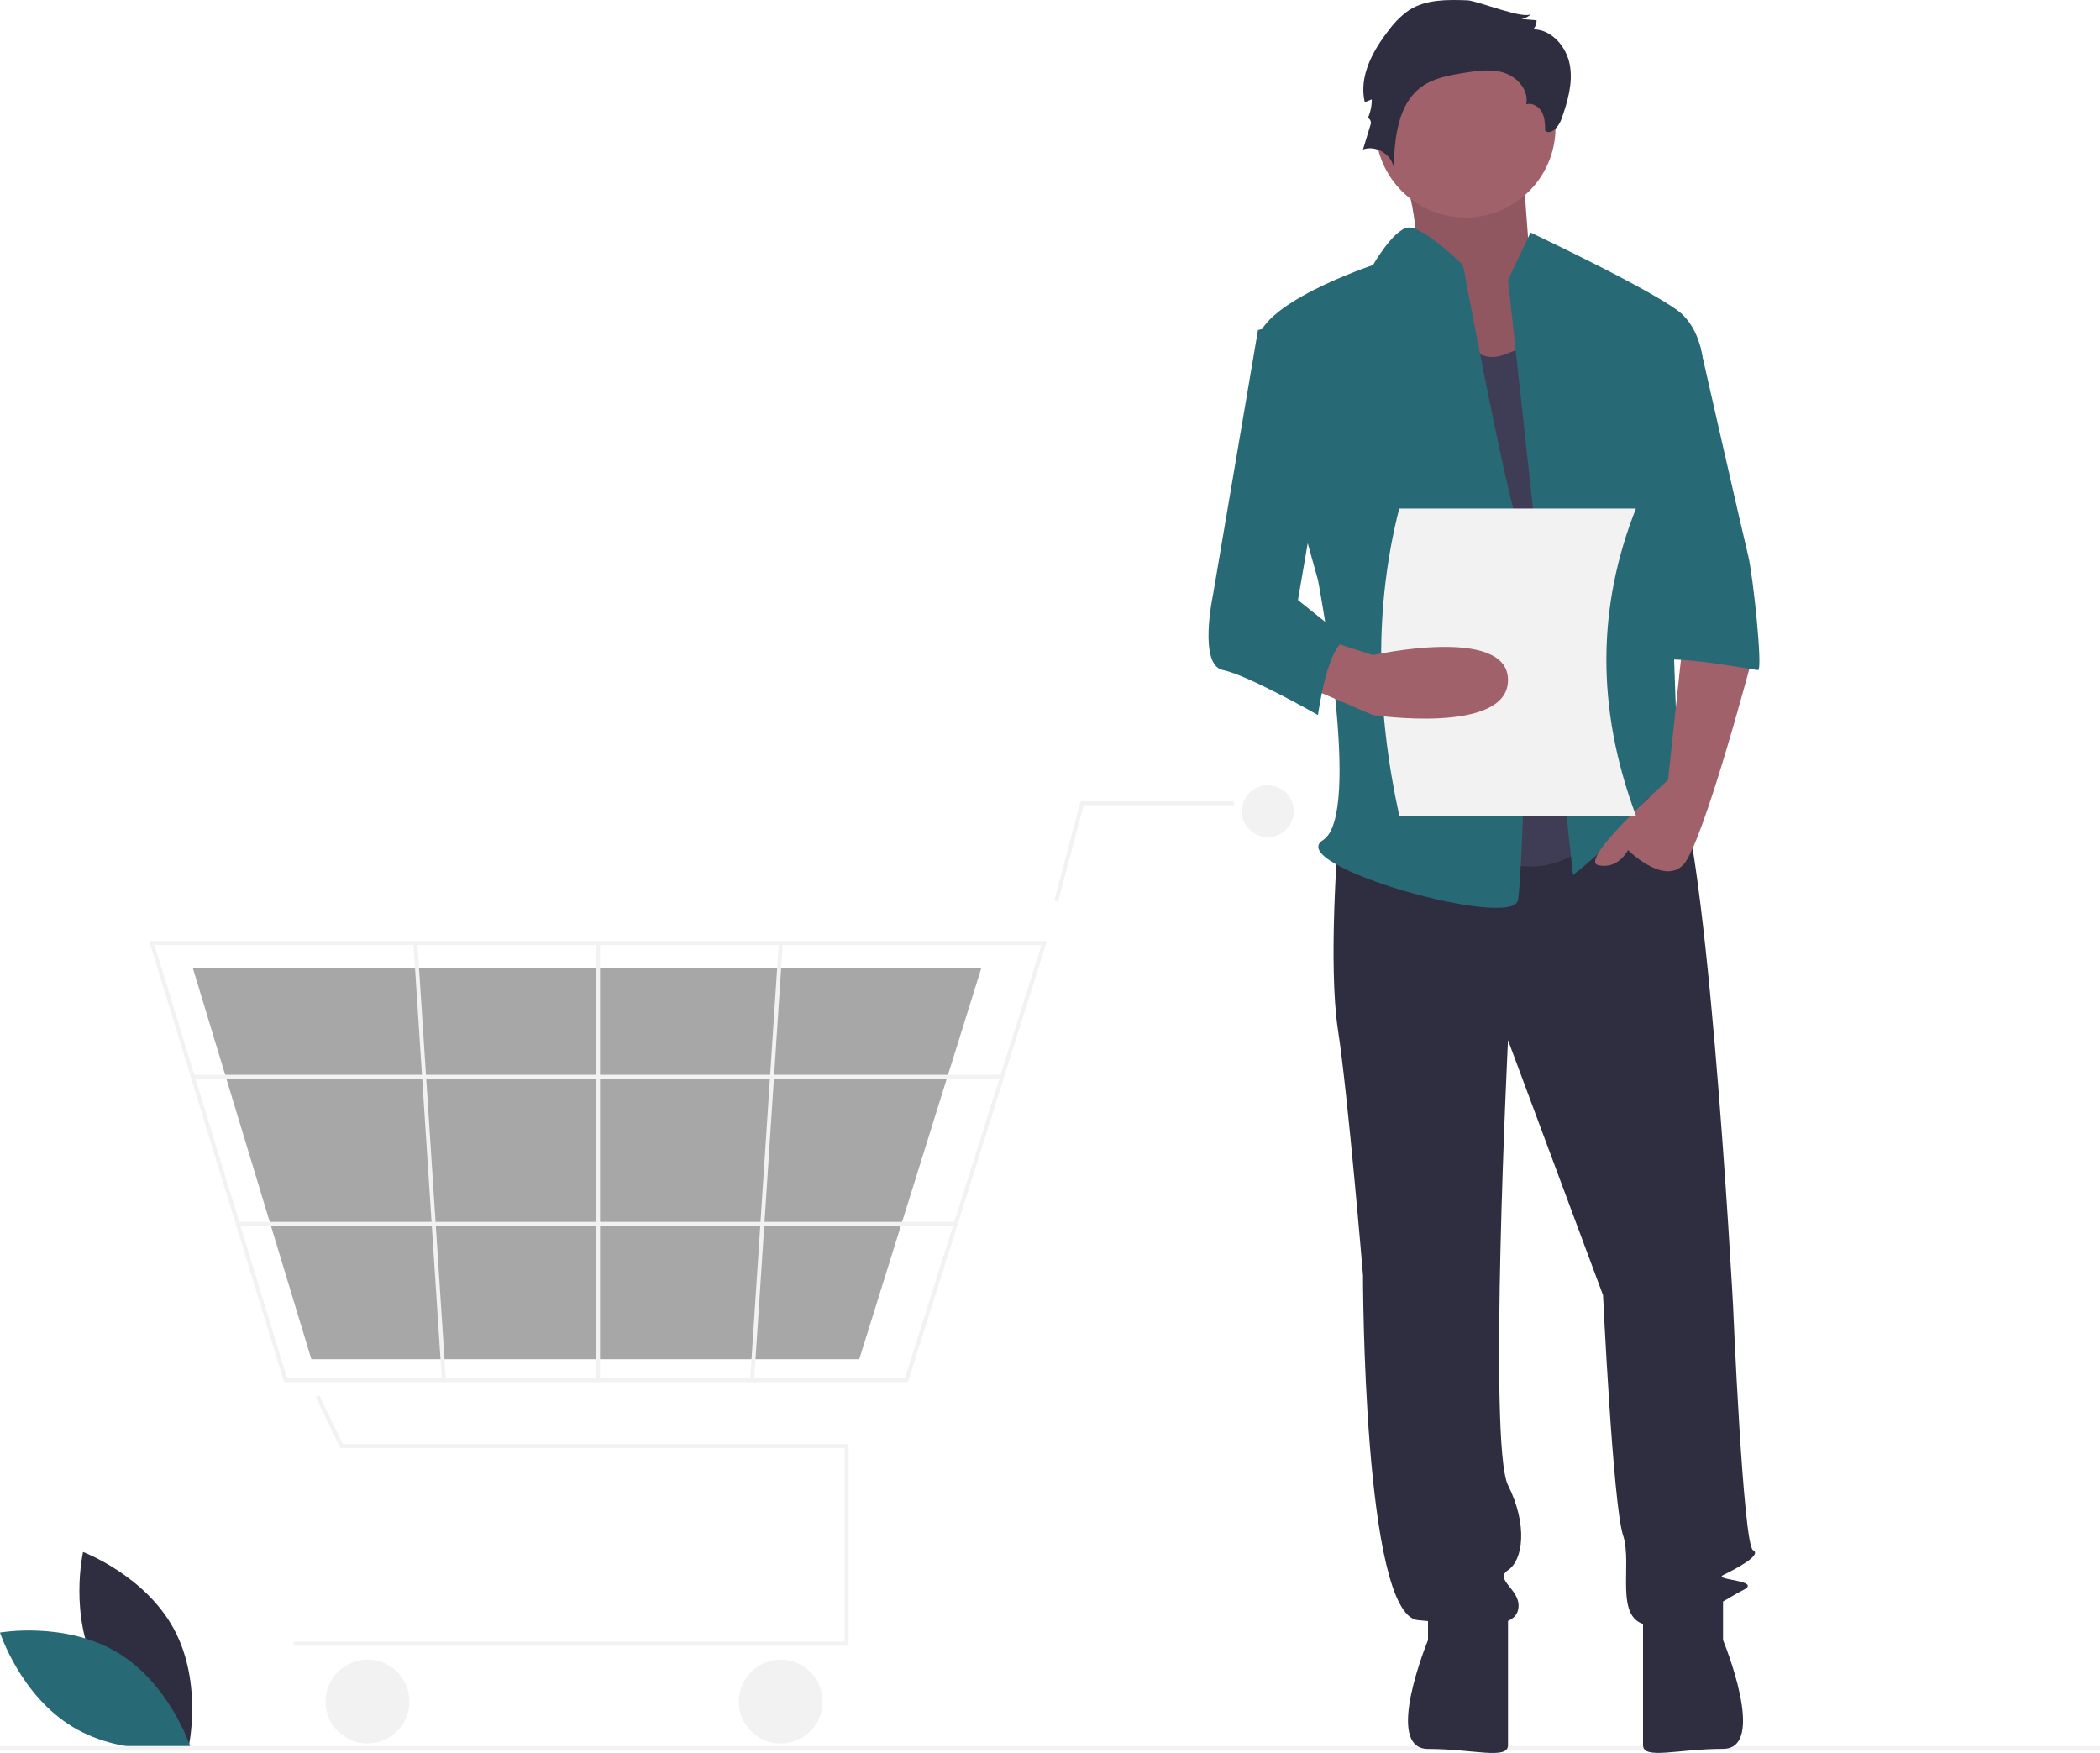
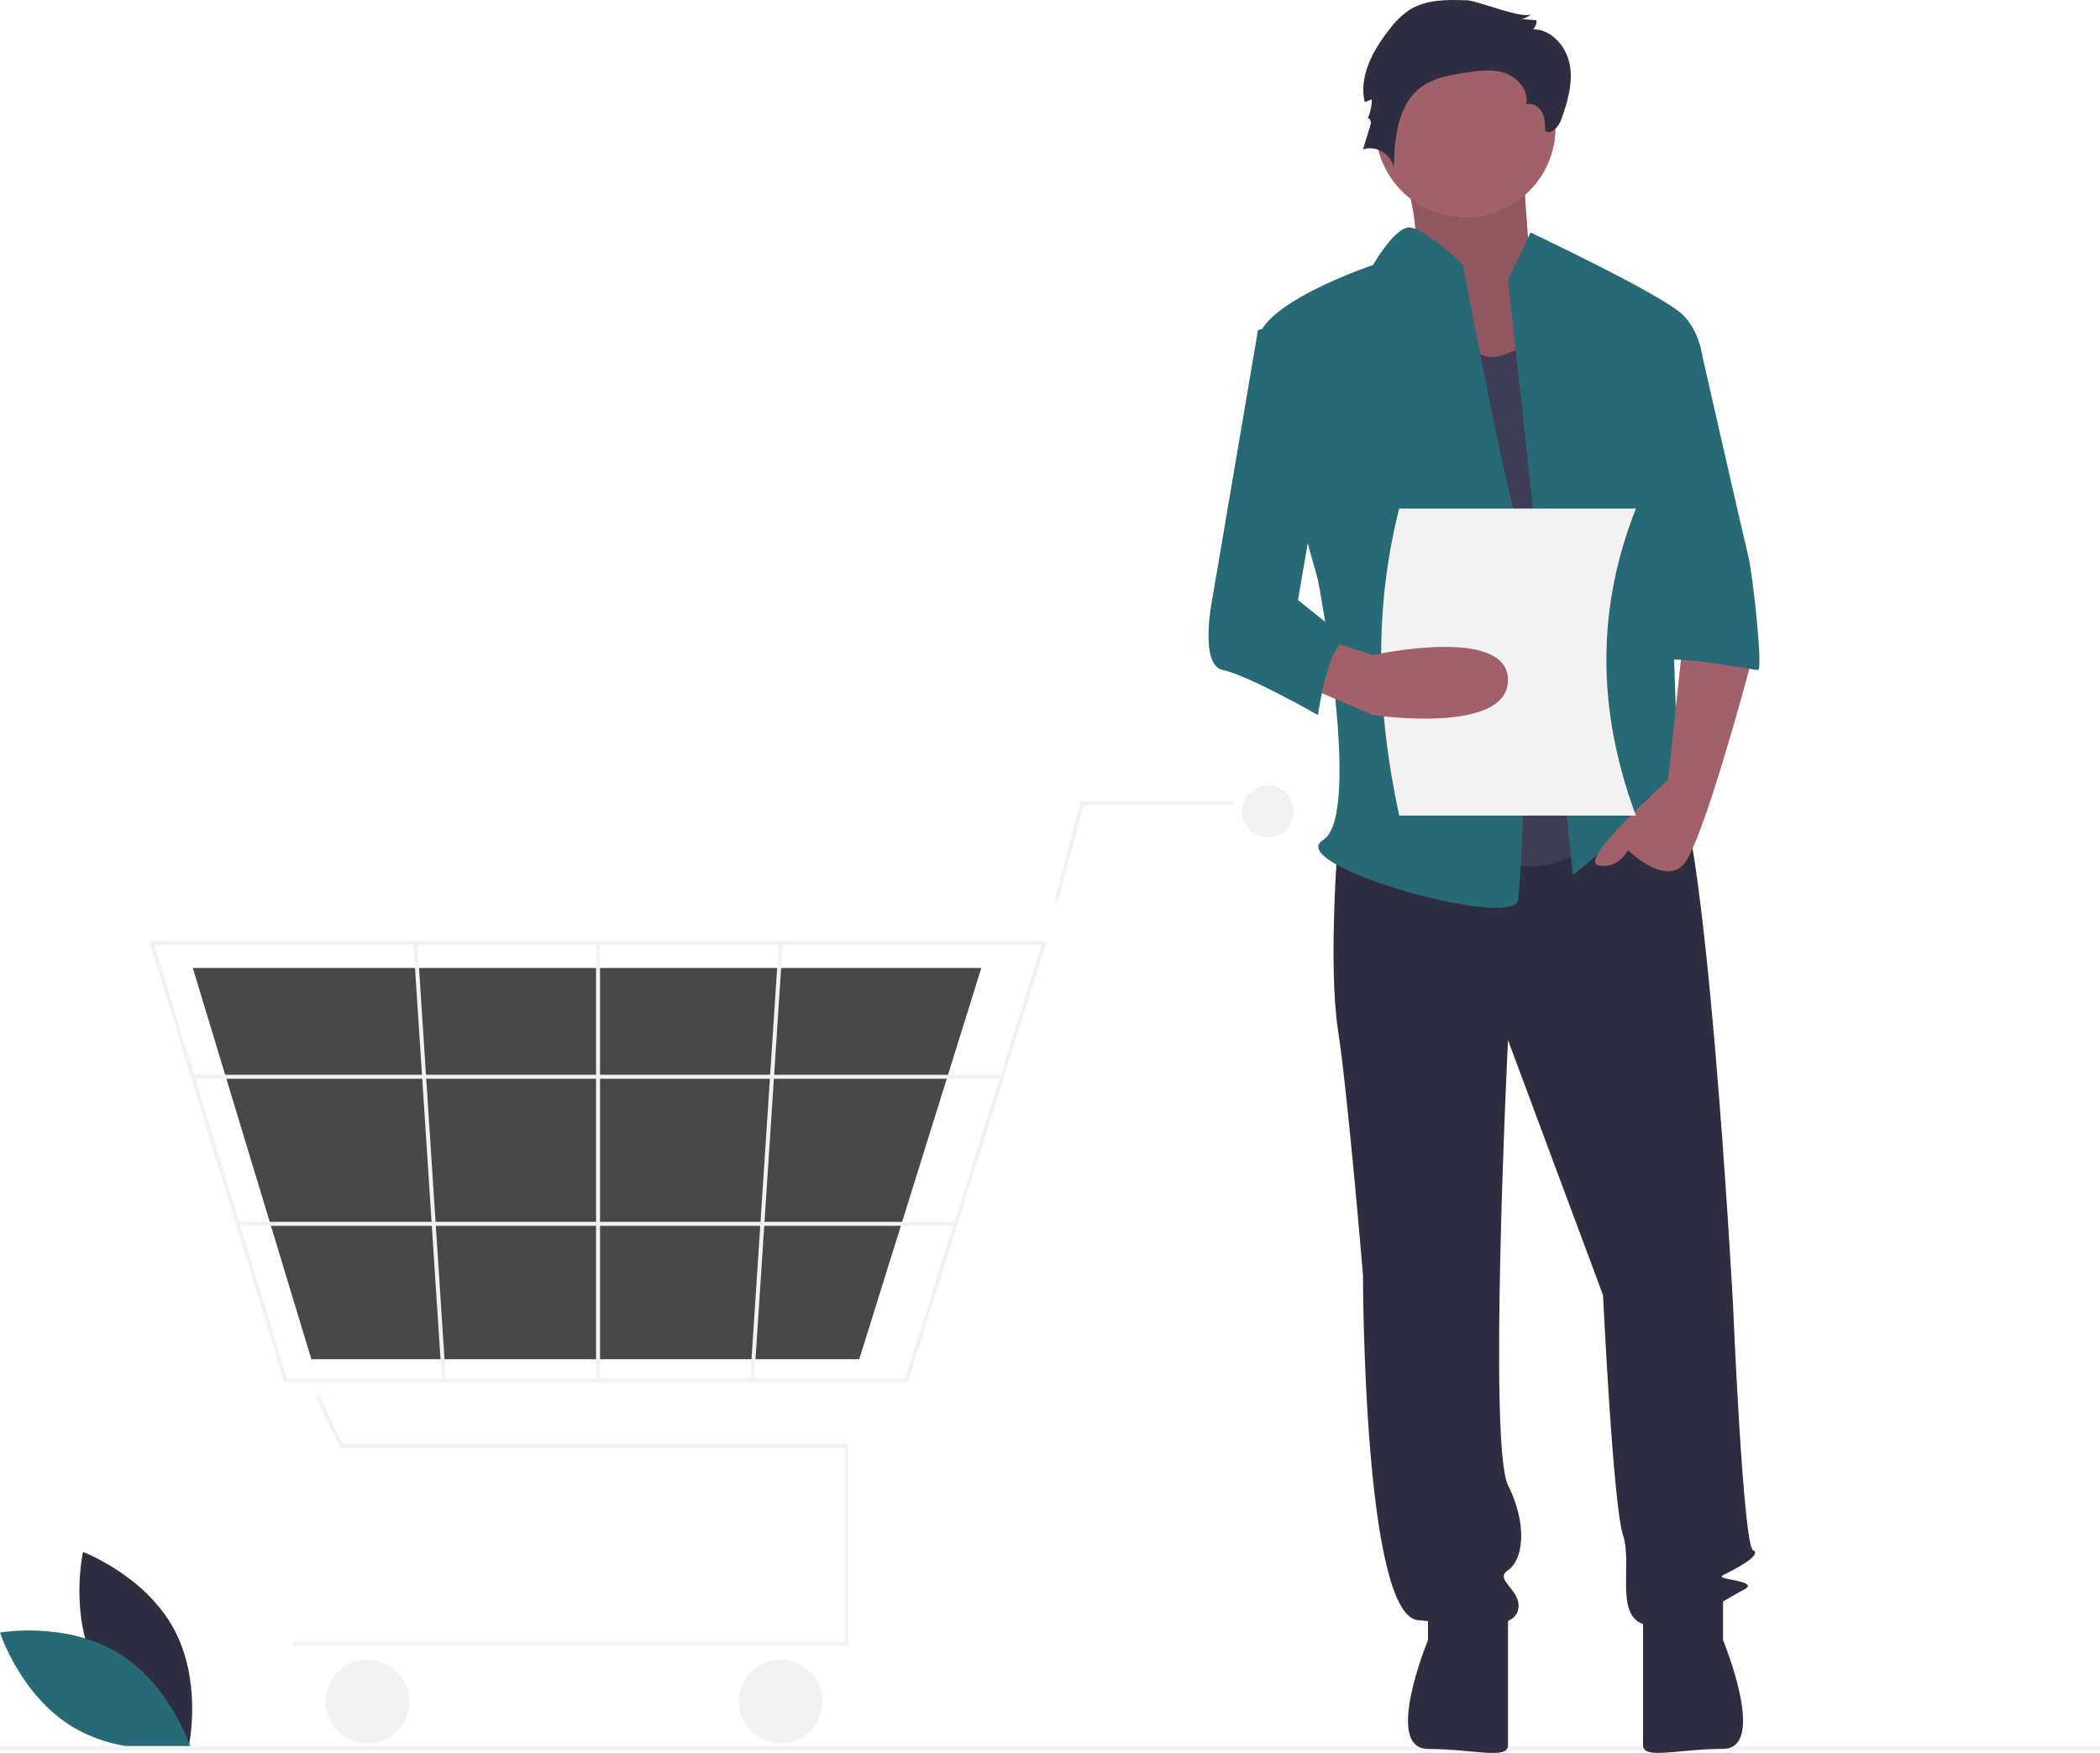
<svg xmlns="http://www.w3.org/2000/svg" xmlns:ns1="http://vectornator.io" height="100%" stroke-miterlimit="10" style="fill-rule:nonzero;clip-rule:evenodd;stroke-linecap:round;stroke-linejoin:round;" version="1.1" viewBox="0 0 896 747.971" width="100%" xml:space="preserve">
  <defs />
  <clipPath id="ArtboardFrame">
    <rect height="747.971" width="896" x="0" y="0" />
  </clipPath>
  <g clip-path="url(#ArtboardFrame)" id="Untitled" ns1:layerName="Untitled">
    <path d="M41.634 712.738C54.062 735.787 80.44 745.681 80.44 745.681C80.44 745.681 86.667 718.206 74.239 695.157C61.81 672.108 35.433 662.213 35.433 662.213C35.433 662.213 29.206 689.689 41.634 712.738Z" fill="#2f2e41" fill-rule="nonzero" opacity="1" stroke="none" />
    <path d="M50.176 705.155C72.615 718.655 81.257 745.469 81.257 745.469C81.257 745.469 53.519 750.396 31.08 736.896C8.642 723.396 0 696.582 0 696.582C0 696.582 27.738 691.655 50.176 705.155Z" fill="#276a75" fill-rule="nonzero" opacity="1" stroke="none" />
    <path d="M583.248 113.908L585.248 113.908L585.248 113.908L585.248 132.408L585.248 132.408L583.248 132.408L583.248 132.408L583.248 113.908L583.248 113.908Z" fill="#f2f2f2" fill-rule="nonzero" opacity="1" stroke="none" />
    <path d="M708.248 158.908L710.248 158.908L710.248 158.908L710.248 177.408L710.248 177.408L708.248 177.408L708.248 177.408L708.248 158.908L708.248 158.908Z" fill="#f2f2f2" fill-rule="nonzero" opacity="1" stroke="none" />
    <path d="M694.248 622.908L696.248 622.908L696.248 622.908L696.248 641.408L696.248 641.408L694.248 641.408L694.248 641.408L694.248 622.908L694.248 622.908Z" fill="#f2f2f2" fill-rule="nonzero" opacity="1" stroke="none" />
    <path d="M723.248 469.908L725.248 469.908L725.248 469.908L725.248 488.408L725.248 488.408L723.248 488.408L723.248 488.408L723.248 469.908L723.248 469.908Z" fill="#f2f2f2" fill-rule="nonzero" opacity="1" stroke="none" />
    <path d="M362.06 702.184L125.274 702.184L125.274 700.481L360.356 700.481L360.356 617.861L145.18 617.861L134.727 596.084L136.263 595.347L146.252 616.157L362.06 616.157L362.06 702.184Z" fill="#f2f2f2" fill-rule="nonzero" opacity="1" stroke="none" />
    <path d="M138.902 726.033C138.902 716.154 146.91 708.146 156.789 708.146C166.667 708.146 174.675 716.154 174.675 726.033C174.675 735.912 166.667 743.92 156.789 743.92C146.91 743.92 138.902 735.912 138.902 726.033Z" fill="#f2f2f2" fill-rule="nonzero" opacity="1" stroke="none" />
    <path d="M315.214 726.033C315.214 716.154 323.222 708.146 333.101 708.146C342.979 708.146 350.987 716.154 350.987 726.033C350.987 735.912 342.979 743.92 333.101 743.92C323.222 743.92 315.214 735.912 315.214 726.033Z" fill="#f2f2f2" fill-rule="nonzero" opacity="1" stroke="none" />
    <path d="M529.855 346.153C529.855 340.038 534.812 335.08 540.927 335.08C547.043 335.08 552 340.038 552 346.153C552 352.268 547.043 357.226 540.927 357.226C534.812 357.226 529.855 352.268 529.855 346.153Z" fill="#f2f2f2" fill-rule="nonzero" opacity="1" stroke="none" />
    <path d="M387.385 589.753L121.237 589.753L63.648 401.517L446.693 401.517L446.344 402.624L387.385 589.753ZM122.497 588.05L386.136 588.05L444.37 403.22L65.951 403.22L122.497 588.05Z" fill="#f2f2f2" fill-rule="nonzero" opacity="1" stroke="none" />
-     <path d="M366.61 579.958L132.842 579.958L82.26 413.015L418.701 413.015L418.395 413.998L366.61 579.958Z" fill="#a7a7a7" fill-rule="nonzero" opacity="1" stroke="none" />
+     <path d="M366.61 579.958L132.842 579.958L82.26 413.015L418.701 413.015L418.395 413.998L366.61 579.958Z" fill="#484848" fill-rule="nonzero" opacity="1" stroke="none" />
    <path d="M451.465 384.7L449.818 384.263L461.059 341.894L526.448 341.894L526.448 343.598L462.37 343.598L451.465 384.7Z" fill="#f2f2f2" fill-rule="nonzero" opacity="1" stroke="none" />
    <path d="M82.258 458.584L427.551 458.584L427.551 458.584L427.551 460.287L427.551 460.287L82.258 460.287L82.258 460.287L82.258 458.584L82.258 458.584Z" fill="#f2f2f2" fill-rule="nonzero" opacity="1" stroke="none" />
    <path d="M101.459 521.344L407.777 521.344L407.777 521.344L407.777 523.047L407.777 523.047L101.459 523.047L101.459 523.047L101.459 521.344L101.459 521.344Z" fill="#f2f2f2" fill-rule="nonzero" opacity="1" stroke="none" />
    <path d="M254.314 402.368L256.017 402.368L256.017 402.368L256.017 588.901L256.017 588.901L254.314 588.901L254.314 588.901L254.314 402.368L254.314 402.368Z" fill="#f2f2f2" fill-rule="nonzero" opacity="1" stroke="none" />
    <path d="M320.058 588.843L332.286 402.315L332.286 402.315L333.986 402.426L333.986 402.426L321.758 588.955L321.758 588.955L320.058 588.843L320.058 588.843Z" fill="#f2f2f2" fill-rule="nonzero" opacity="1" stroke="none" />
    <path d="M176.38 402.424L178.081 402.313L178.081 402.313L190.238 588.846L190.238 588.846L188.538 588.957L188.538 588.957L176.38 402.424L176.38 402.424Z" fill="#f2f2f2" fill-rule="nonzero" opacity="1" stroke="none" />
    <path d="M0 745L896 745L896 745L896 747L896 747L0 747L0 747L0 745L0 745Z" fill="#f2f2f2" fill-rule="nonzero" opacity="1" stroke="none" />
    <path d="M595.411 61.876C595.411 61.876 610.029 103.482 601.033 109.883C592.037 116.284 631.394 168.559 631.394 168.559L678.623 155.757L652.76 112.017C652.76 112.017 649.386 68.277 649.386 61.876C649.386 55.475 595.411 61.876 595.411 61.876Z" fill="#a0616a" fill-rule="nonzero" opacity="1" stroke="none" />
    <path d="M595.411 61.876C595.411 61.876 610.029 103.482 601.033 109.883C592.037 116.284 631.394 168.559 631.394 168.559L678.623 155.757L652.76 112.017C652.76 112.017 649.386 68.277 649.386 61.876C649.386 55.475 595.411 61.876 595.411 61.876Z" fill="#000000" fill-rule="nonzero" opacity="0.1" stroke="none" />
    <path d="M570.874 358.454C570.874 358.454 566.606 411.795 570.874 439.533C575.141 467.27 581.542 544.082 581.542 544.082C581.542 544.082 581.542 689.171 605.012 691.304C628.482 693.438 645.552 695.572 647.685 687.037C649.819 678.502 637.017 674.235 643.418 669.968C649.819 665.7 651.953 650.765 643.418 633.696C634.883 616.626 643.418 443.8 643.418 443.8L683.957 552.617C683.957 552.617 688.225 642.23 692.492 655.032C696.759 667.834 688.225 691.304 703.16 693.438C718.096 695.572 735.165 682.77 743.7 678.502C752.234 674.235 730.898 674.235 735.165 672.101C739.432 669.968 752.234 663.567 747.967 661.433C743.7 659.299 739.432 556.884 739.432 556.884C739.432 556.884 727.697 338.184 712.762 329.65C697.826 321.115 688.225 335.815 688.225 335.815L570.874 358.454Z" fill="#2f2e41" fill-rule="nonzero" opacity="1" stroke="none" />
    <path d="M609.279 682.77L609.279 699.839C609.279 699.839 590.077 746.238 609.279 746.238C628.482 746.238 643.418 751.047 643.418 744.646L643.418 687.037L609.279 682.77Z" fill="#2f2e41" fill-rule="nonzero" opacity="1" stroke="none" />
    <path d="M735.165 682.739L735.165 699.809C735.165 699.809 754.368 746.208 735.165 746.208C715.962 746.208 701.027 751.016 701.027 744.615L701.027 687.007L735.165 682.739Z" fill="#2f2e41" fill-rule="nonzero" opacity="1" stroke="none" />
    <path d="M586.876 54.408C586.876 33.197 604.071 16.002 625.282 16.002C646.493 16.002 663.688 33.197 663.688 54.408C663.688 75.619 646.493 92.814 625.282 92.814C604.071 92.814 586.876 75.619 586.876 54.408Z" fill="#a0616a" fill-rule="nonzero" opacity="1" stroke="none" />
    <path d="M613.547 125.886C613.547 125.886 624.215 157.89 641.284 151.49L658.354 145.089L688.225 349.919C688.225 349.919 664.754 384.058 630.616 362.721C596.477 341.385 613.547 125.886 613.547 125.886Z" fill="#3f3d56" fill-rule="nonzero" opacity="1" stroke="none" />
    <path d="M643.418 119.485L653.019 99.215C653.019 99.215 709.561 125.886 718.096 134.42C726.63 142.955 726.63 155.757 726.63 155.757L711.695 209.098C711.695 209.098 715.962 326.449 715.962 330.717C715.962 334.984 730.898 358.454 720.229 349.919C709.561 341.385 707.428 332.85 698.893 345.652C690.358 358.454 671.155 373.39 671.155 373.39L643.418 119.485Z" fill="#276a75" fill-rule="nonzero" opacity="1" stroke="none" />
    <path d="M718.096 273.108L711.695 332.85C711.695 332.85 673.289 366.989 681.824 369.122C690.358 371.256 694.626 362.721 694.626 362.721C694.626 362.721 709.561 377.657 718.096 369.122C726.63 360.588 747.967 279.509 747.967 279.509L718.096 273.108Z" fill="#a0616a" fill-rule="nonzero" opacity="1" stroke="none" />
    <path d="M626.1 0.13C617.586-0.174 608.475-0.325 601.296 4.263C597.993 6.566 595.096 9.402 592.724 12.655C585.732 21.493 579.691 32.614 582.288 43.58L585.304 42.404C585.304 45.331 584.654 48.221 583.399 50.866C583.824 49.631 585.247 51.628 584.866 52.877L581.543 63.778C587.005 61.775 593.8 65.83 594.631 71.587C595.011 58.926 596.324 44.408 606.595 36.994C611.775 33.255 618.33 32.114 624.637 31.101C630.455 30.166 636.555 29.274 642.128 31.189C647.701 33.105 652.446 38.804 651.183 44.56C653.753 43.675 656.626 45.466 657.896 47.869C659.166 50.272 659.233 53.106 659.271 55.824C662.01 57.76 665.128 53.916 666.244 50.753C668.864 43.328 671.193 35.425 669.782 27.68C668.37 19.934 662.058 12.532 654.185 12.506C655.141 11.456 655.651 10.076 655.607 8.657L649.118 8.109C650.765 7.876 652.28 7.077 653.404 5.849C650.798 8.716 630.313 0.28 626.1 0.13Z" fill="#2f2e41" fill-rule="nonzero" opacity="1" stroke="none" />
    <path d="M624.215 113.084C624.215 113.084 606.846 96.063 600.595 97.106C594.344 98.148 585.809 113.084 585.809 113.084C585.809 113.084 534.602 130.153 536.735 147.222C538.869 164.291 562.339 247.504 562.339 247.504C562.339 247.504 581.542 347.786 564.473 358.454C547.403 369.122 645.552 396.86 647.685 384.058C649.819 371.256 654.086 243.237 647.685 224.034C641.284 204.831 624.215 113.084 624.215 113.084Z" fill="#276a75" fill-rule="nonzero" opacity="1" stroke="none" />
    <path d="M698.893 147.222L725.276 147.222C725.276 147.222 743.7 228.301 745.833 236.836C747.967 245.37 752.234 285.91 750.101 285.91C747.967 285.91 705.294 277.375 705.294 283.776L698.893 147.222Z" fill="#276a75" fill-rule="nonzero" opacity="1" stroke="none" />
    <path d="M698 348L597 348C587.144 302.66 586.32 258.854 597 217L698 217C681.701 258.101 680.682 301.607 698 348Z" fill="#f2f2f2" fill-rule="nonzero" opacity="1" stroke="none" />
    <path d="M555.938 292.311L585.809 305.113C585.809 305.113 643.418 313.647 643.418 290.177C643.418 266.707 585.809 279.509 585.809 279.509L566.605 273.369L555.938 292.311Z" fill="#a0616a" fill-rule="nonzero" opacity="1" stroke="none" />
    <path d="M562.339 134.42L536.735 140.821L517.532 253.905C517.532 253.905 511.131 283.776 521.8 285.91C532.468 288.043 562.339 305.113 562.339 305.113C562.339 305.113 566.606 273.108 575.141 273.108L553.804 256.039L566.606 181.361L562.339 134.42Z" fill="#276a75" fill-rule="nonzero" opacity="1" stroke="none" />
  </g>
</svg>
